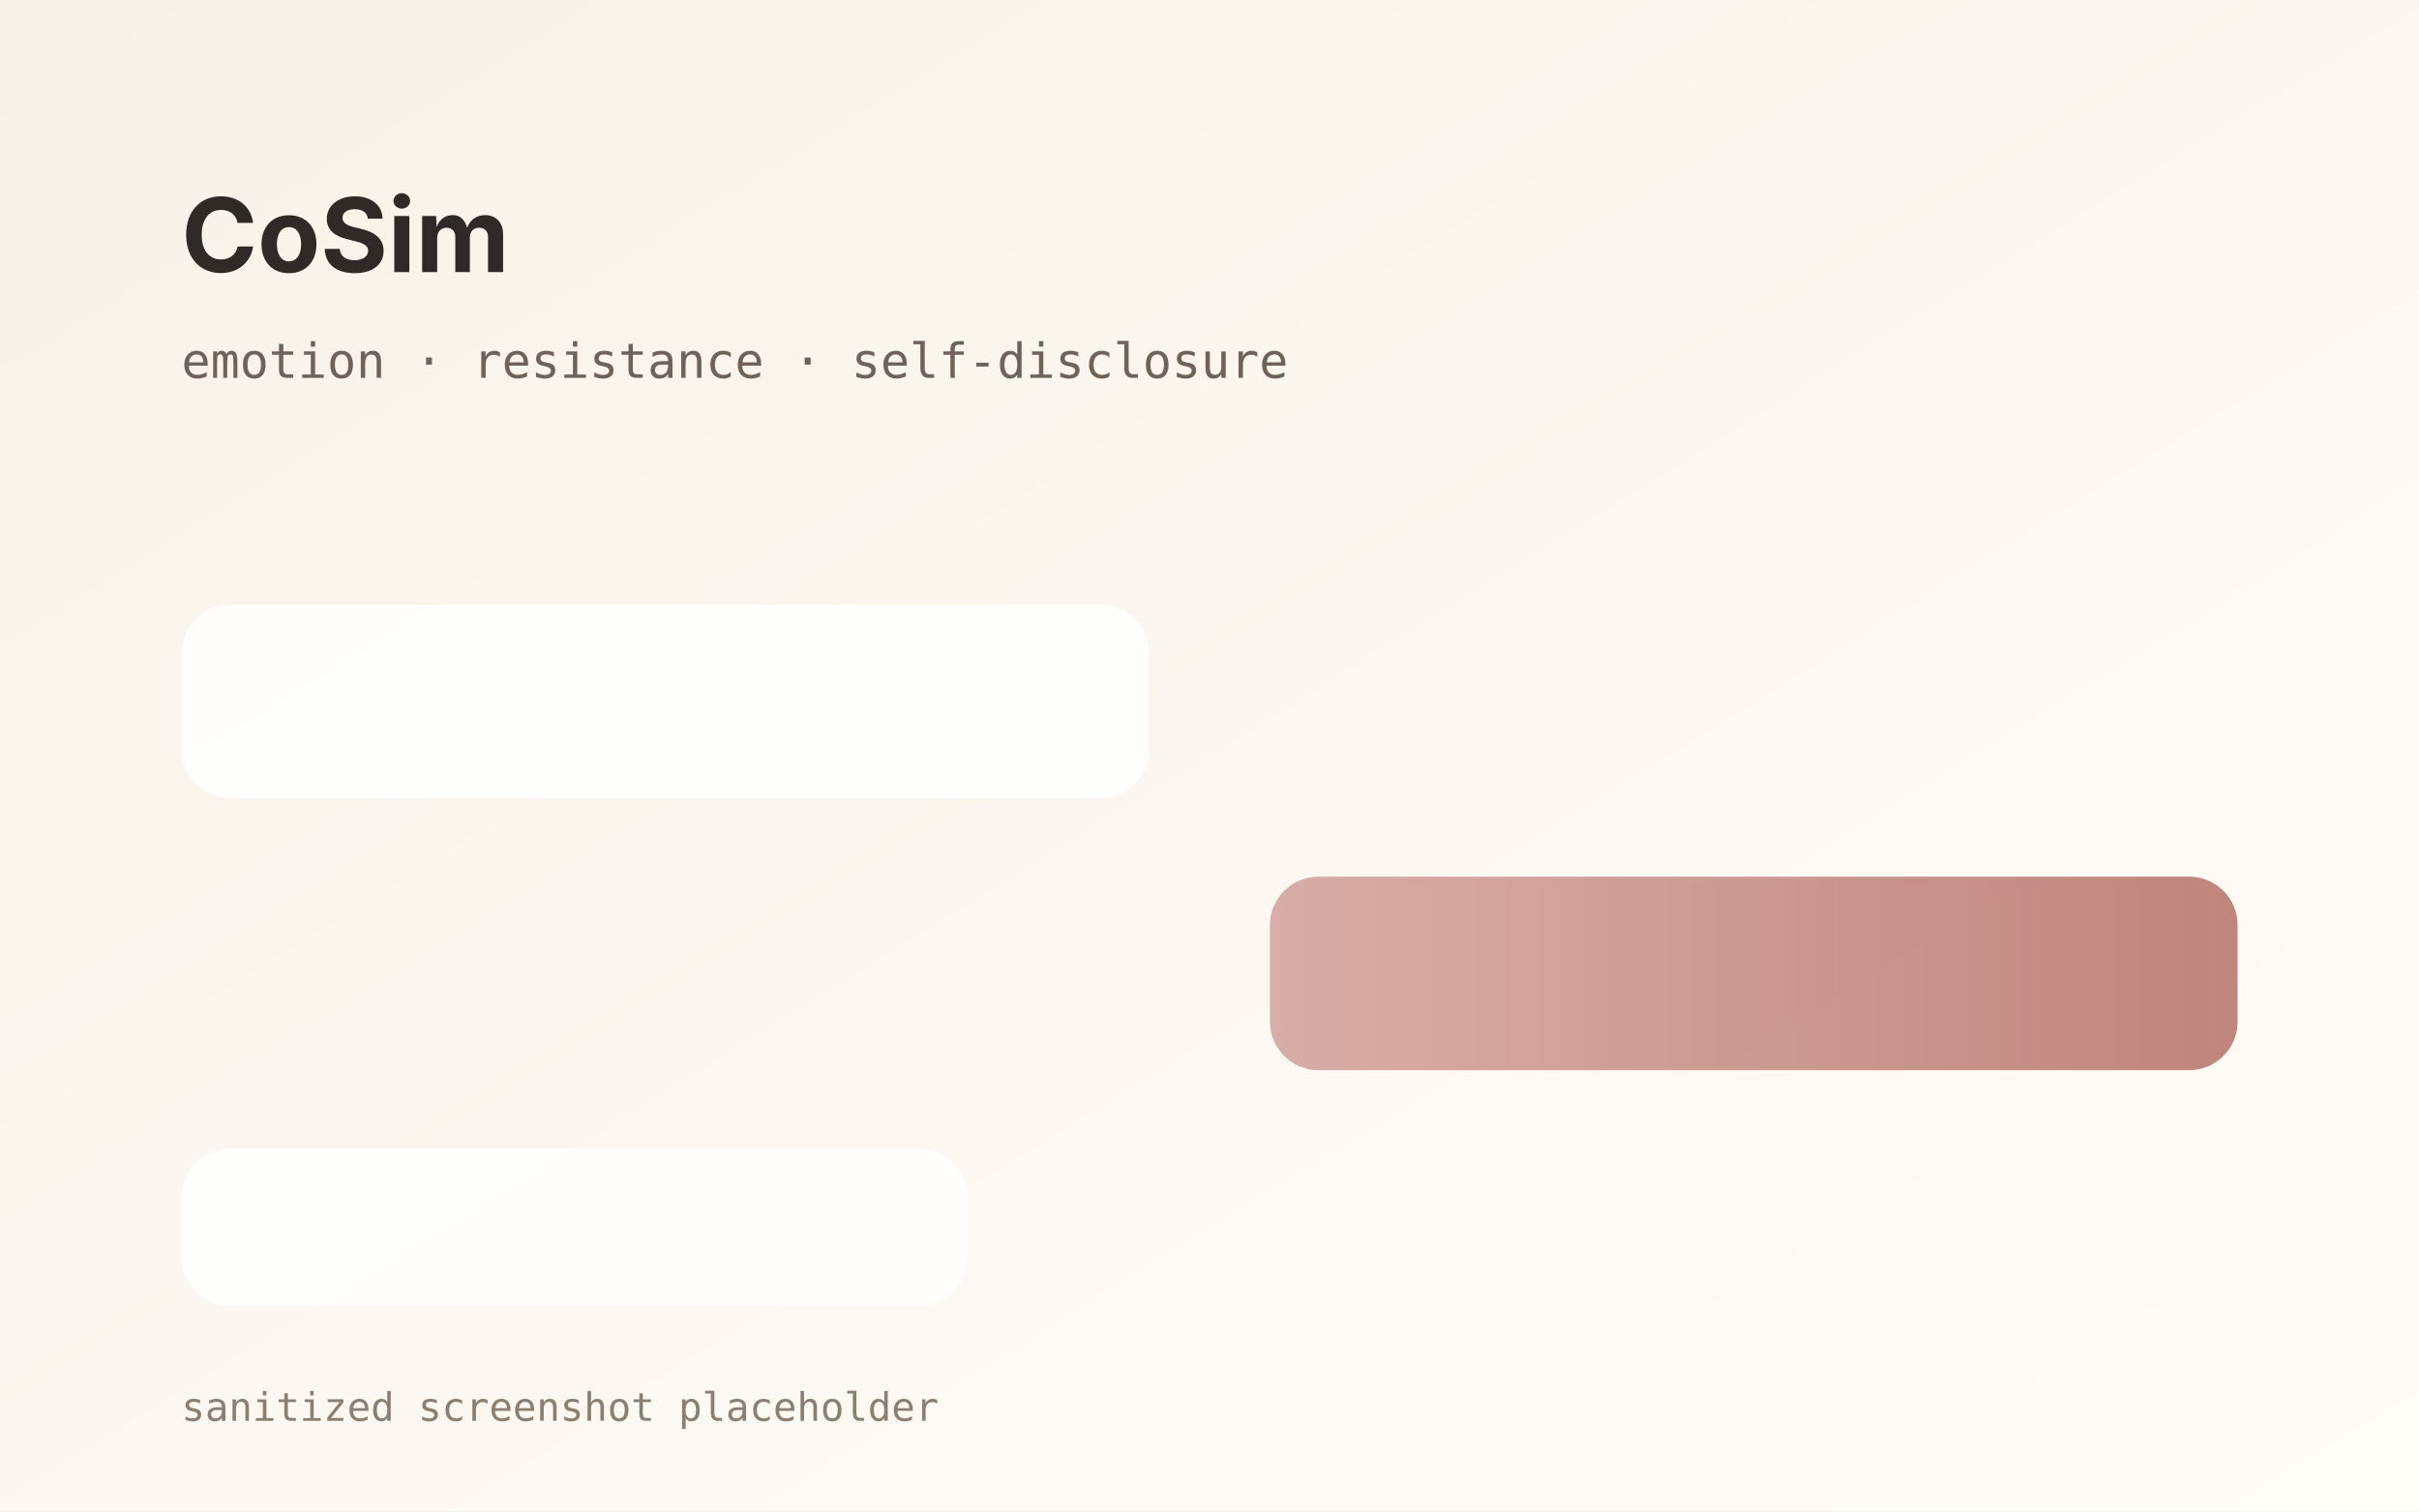
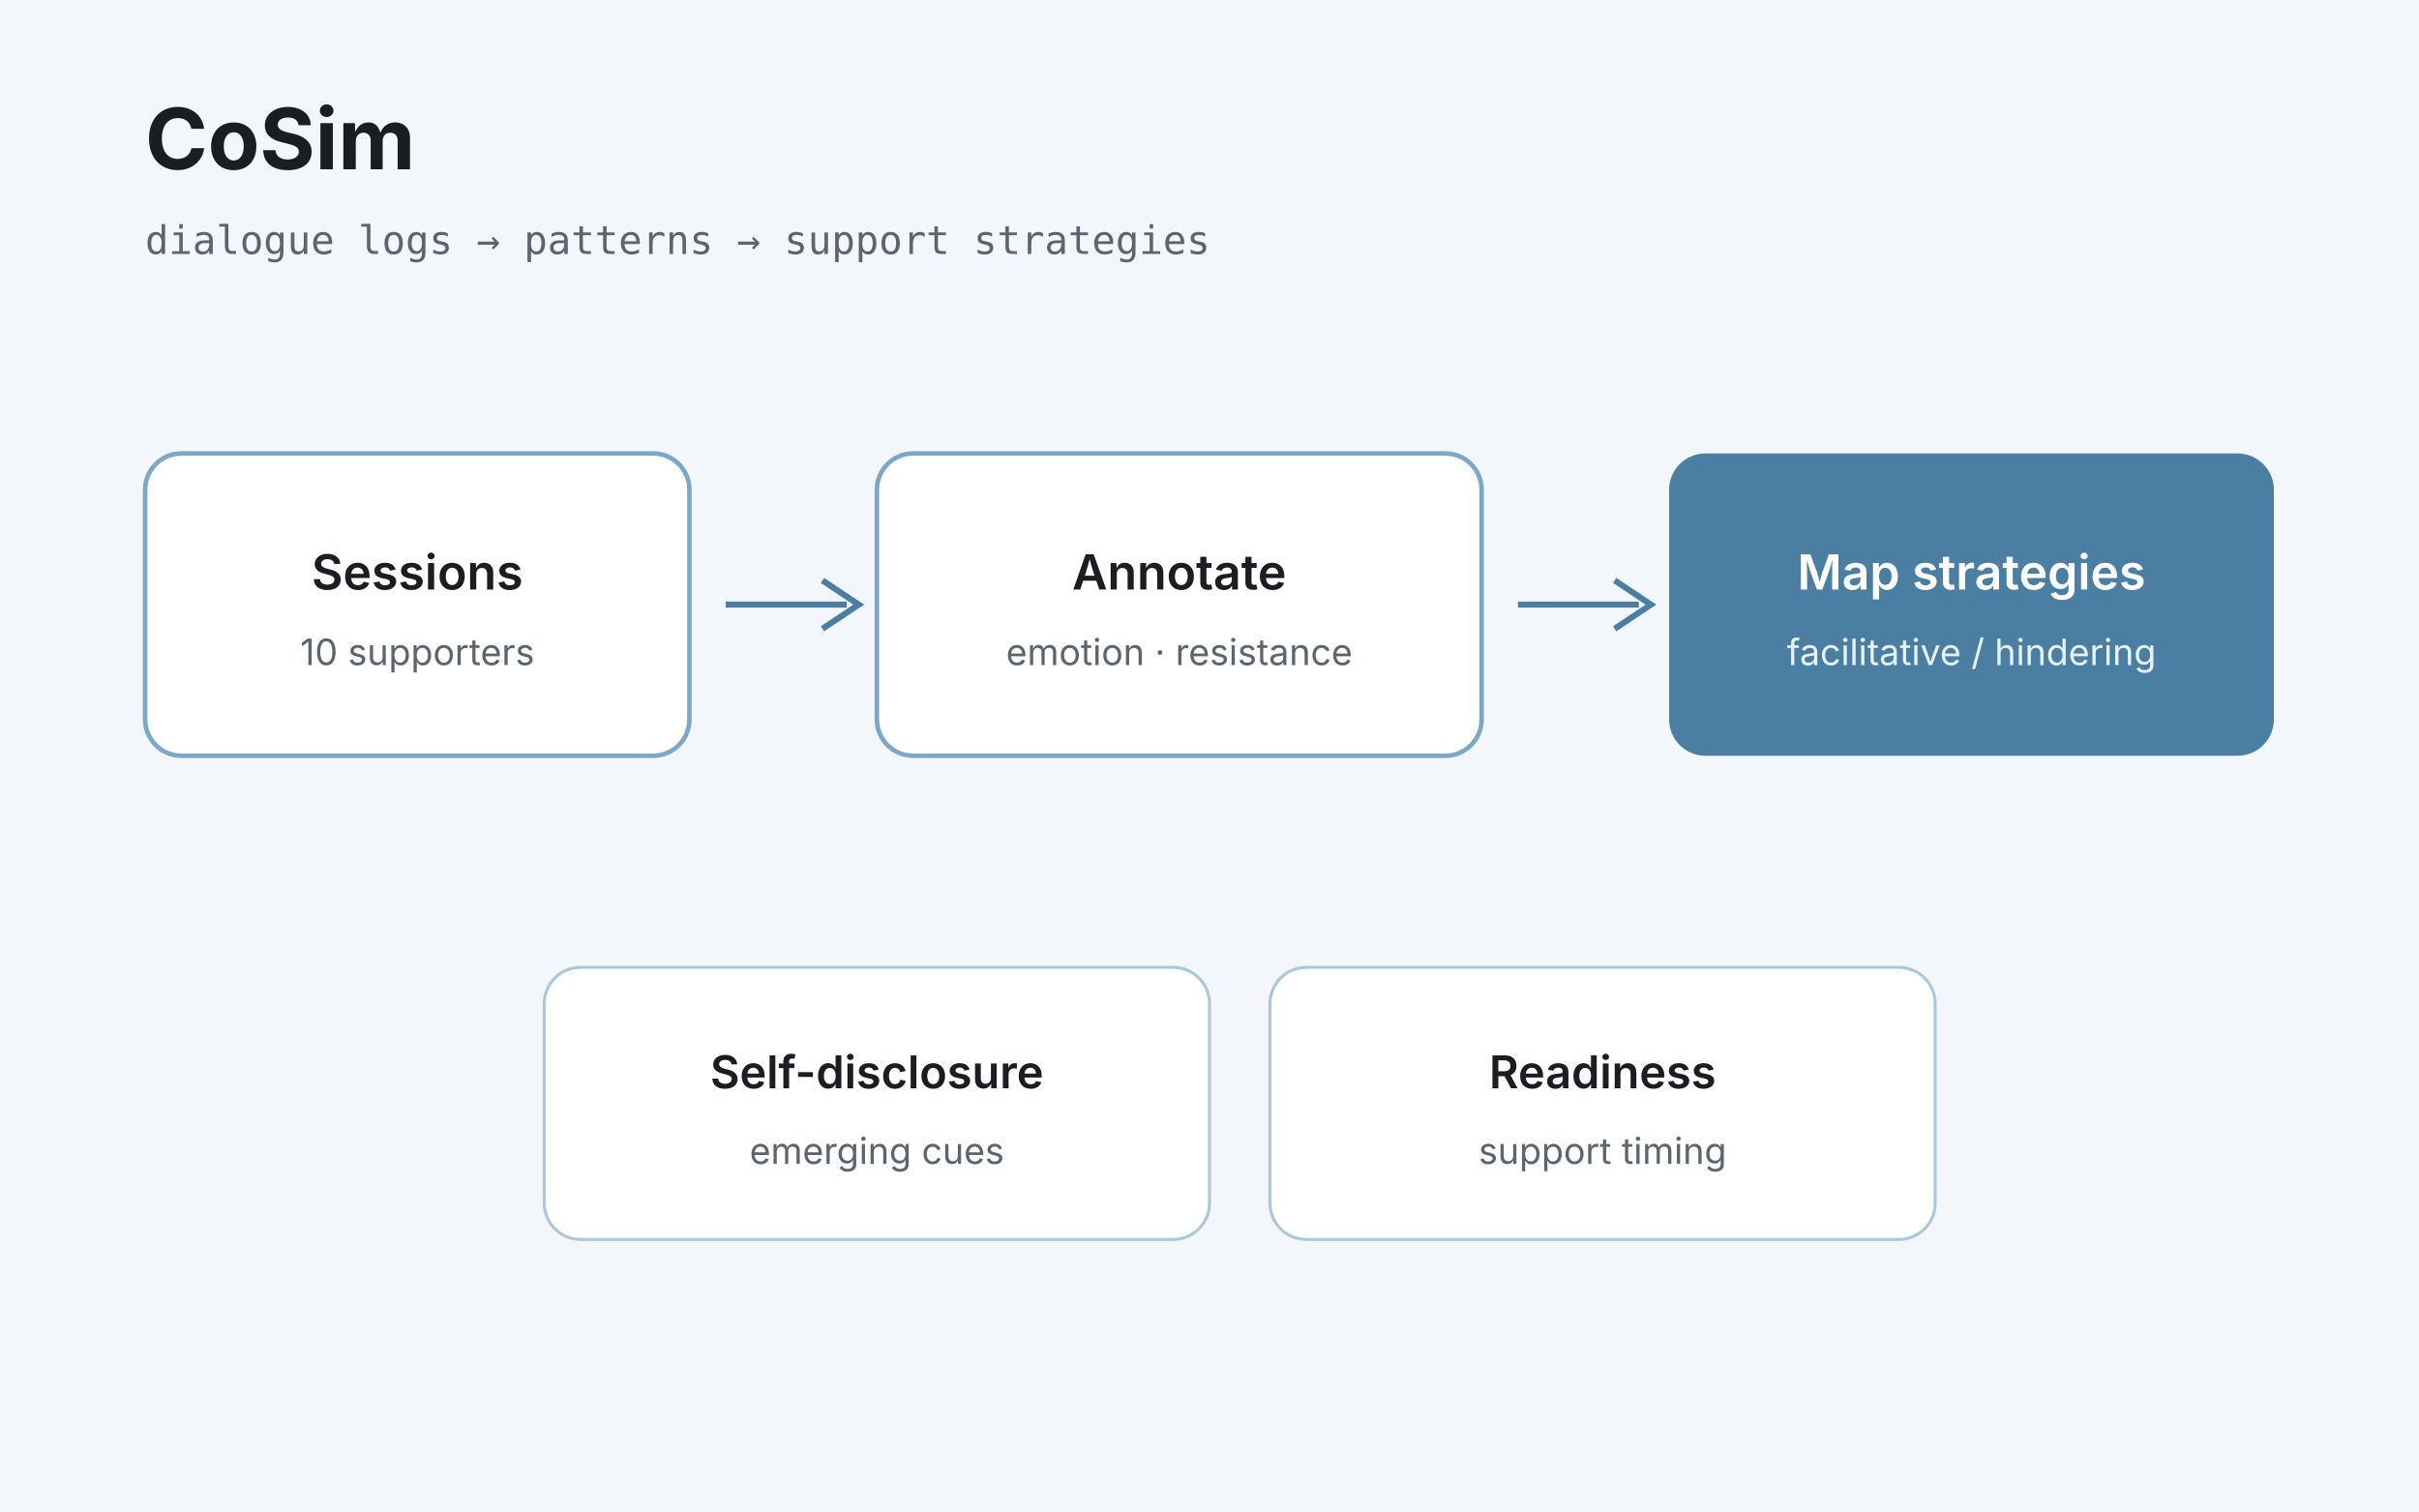
- <svg xmlns="http://www.w3.org/2000/svg" viewBox="0 0 800 500" width="800" height="500" role="img" aria-label="CoSim placeholder">
-   <defs>
-     <linearGradient id="bg" x1="0" y1="0" x2="1" y2="1">
-       <stop offset="0" stop-color="#F8F1E8" />
-       <stop offset="1" stop-color="#FFFDF8" />
-     </linearGradient>
-     <linearGradient id="ac" x1="0" y1="0" x2="1" y2="0">
-       <stop offset="0" stop-color="#D4A59E" />
-       <stop offset="1" stop-color="#B9786F" />
-     </linearGradient>
-   </defs>
-   <rect width="800" height="500" fill="url(#bg)" />
-   <g font-family="Inter, sans-serif">
-     <rect x="60" y="200" rx="16" width="320" height="64" fill="#ffffff" opacity="0.85" />
-     <rect x="420" y="290" rx="16" width="320" height="64" fill="url(#ac)" opacity="0.9" />
-     <rect x="60" y="380" rx="16" width="260" height="52" fill="#ffffff" opacity="0.85" />
-   </g>
-   <text x="60" y="90" font-family="Inter, sans-serif" font-size="34" font-weight="700" fill="#2F2A26">CoSim</text>
-   <text x="60" y="125" font-family="IBM Plex Mono, monospace" font-size="16" fill="#6F6258">emotion · resistance · self-disclosure</text>
-   <text x="60" y="470" font-family="IBM Plex Mono, monospace" font-size="13" fill="#8A7F72">sanitized screenshot placeholder</text>
+ <svg xmlns="http://www.w3.org/2000/svg" viewBox="0 0 800 500" width="800" height="500" role="img" aria-label="CoSim dialogue analysis flow">
+   <rect width="800" height="500" fill="#F3F7FB" />
+   <text x="48" y="56" font-family="Inter, sans-serif" font-size="28" font-weight="700" fill="#1A1D21">CoSim</text>
+   <text x="48" y="84" font-family="IBM Plex Mono, monospace" font-size="13" fill="#5A6570">dialogue logs → patterns → support strategies</text>
+   <rect x="48" y="150" width="180" height="100" rx="12" fill="#FFFFFF" stroke="#7BA7C9" stroke-width="1.5" />
+   <text x="138" y="195" text-anchor="middle" font-family="Inter, sans-serif" font-size="16" font-weight="600" fill="#1A1D21">Sessions</text>
+   <text x="138" y="220" text-anchor="middle" font-family="Inter, sans-serif" font-size="12" fill="#5A6570">10 supporters</text>
+   <path d="M240 200 H280" stroke="#4A7FA3" stroke-width="2" />
+   <path d="M272 192 L284 200 L272 208" fill="none" stroke="#4A7FA3" stroke-width="2" />
+   <rect x="290" y="150" width="200" height="100" rx="12" fill="#FFFFFF" stroke="#7BA7C9" stroke-width="1.5" />
+   <text x="390" y="195" text-anchor="middle" font-family="Inter, sans-serif" font-size="16" font-weight="600" fill="#1A1D21">Annotate</text>
+   <text x="390" y="220" text-anchor="middle" font-family="Inter, sans-serif" font-size="12" fill="#5A6570">emotion · resistance</text>
+   <path d="M502 200 H542" stroke="#4A7FA3" stroke-width="2" />
+   <path d="M534 192 L546 200 L534 208" fill="none" stroke="#4A7FA3" stroke-width="2" />
+   <rect x="552" y="150" width="200" height="100" rx="12" fill="#4A7FA3" />
+   <text x="652" y="195" text-anchor="middle" font-family="Inter, sans-serif" font-size="16" font-weight="600" fill="#FFFFFF">Map strategies</text>
+   <text x="652" y="220" text-anchor="middle" font-family="Inter, sans-serif" font-size="12" fill="#E8F2F9">facilitative / hindering</text>
+   <rect x="180" y="320" width="220" height="90" rx="12" fill="#FFFFFF" stroke="#A8C8DE" />
+   <text x="290" y="360" text-anchor="middle" font-family="Inter, sans-serif" font-size="15" font-weight="600" fill="#1A1D21">Self-disclosure</text>
+   <text x="290" y="385" text-anchor="middle" font-family="Inter, sans-serif" font-size="12" fill="#5A6570">emerging cues</text>
+   <rect x="420" y="320" width="220" height="90" rx="12" fill="#FFFFFF" stroke="#A8C8DE" />
+   <text x="530" y="360" text-anchor="middle" font-family="Inter, sans-serif" font-size="15" font-weight="600" fill="#1A1D21">Readiness</text>
+   <text x="530" y="385" text-anchor="middle" font-family="Inter, sans-serif" font-size="12" fill="#5A6570">support timing</text>
</svg>
